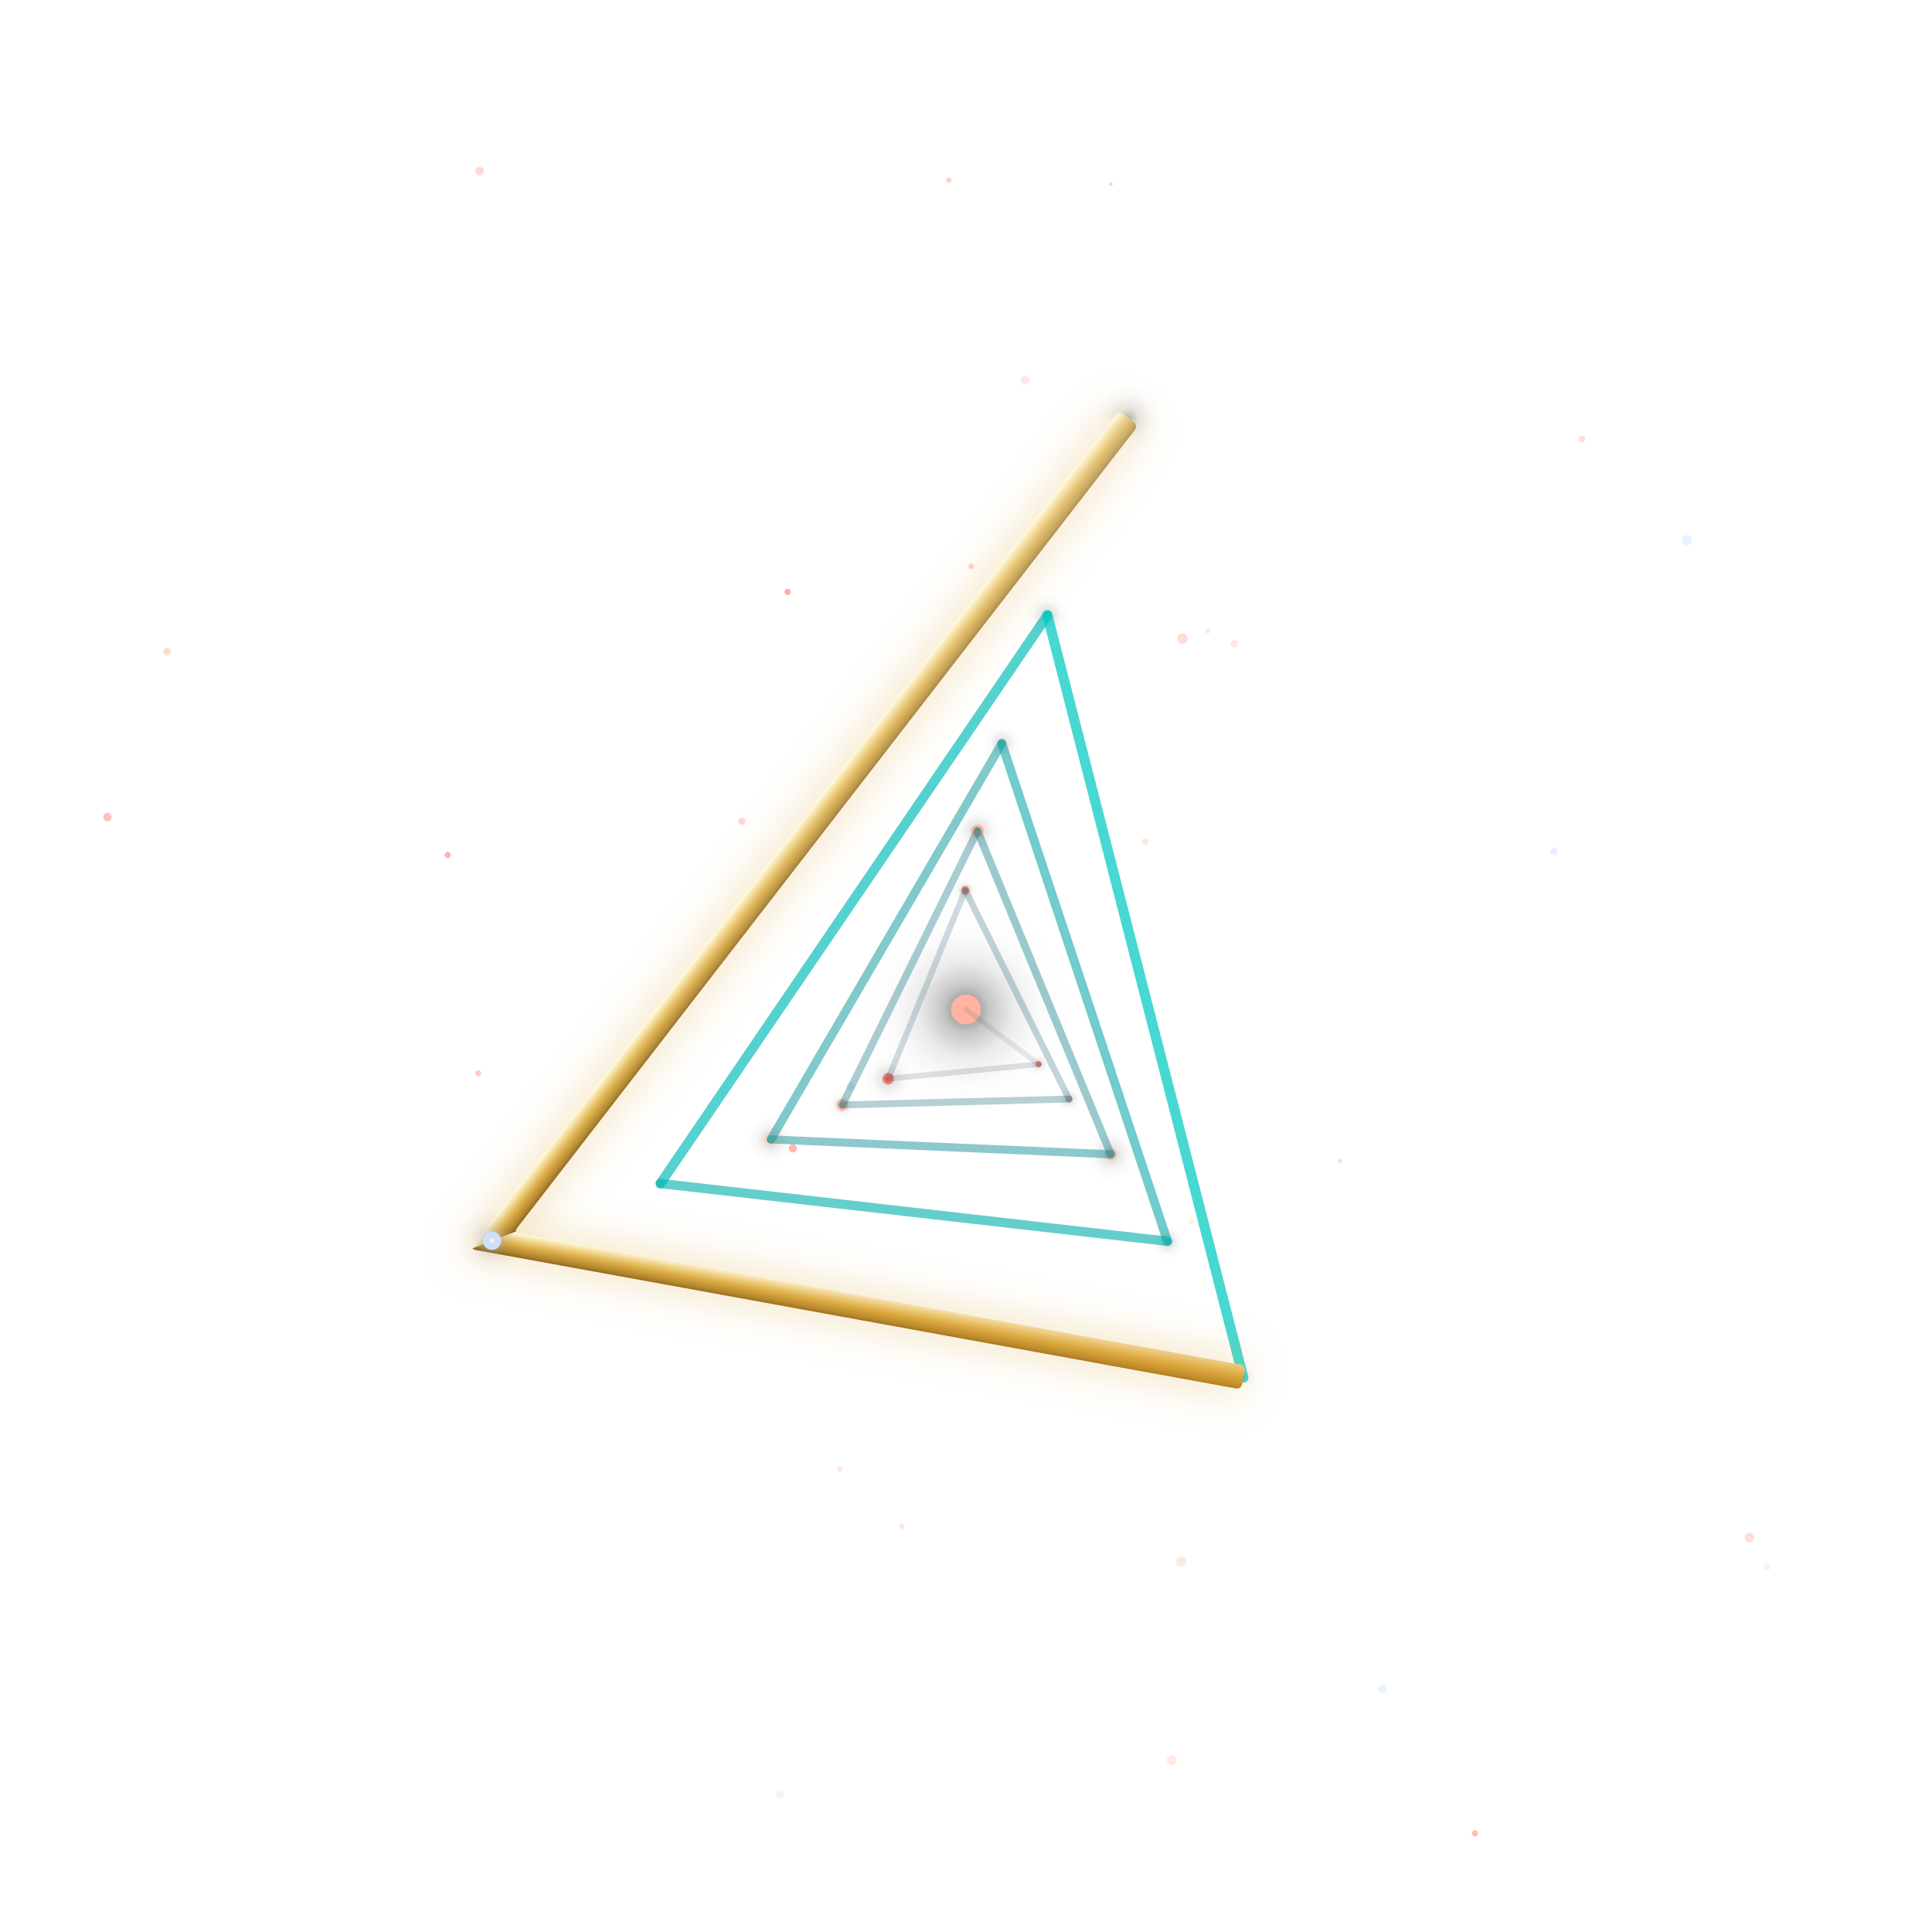
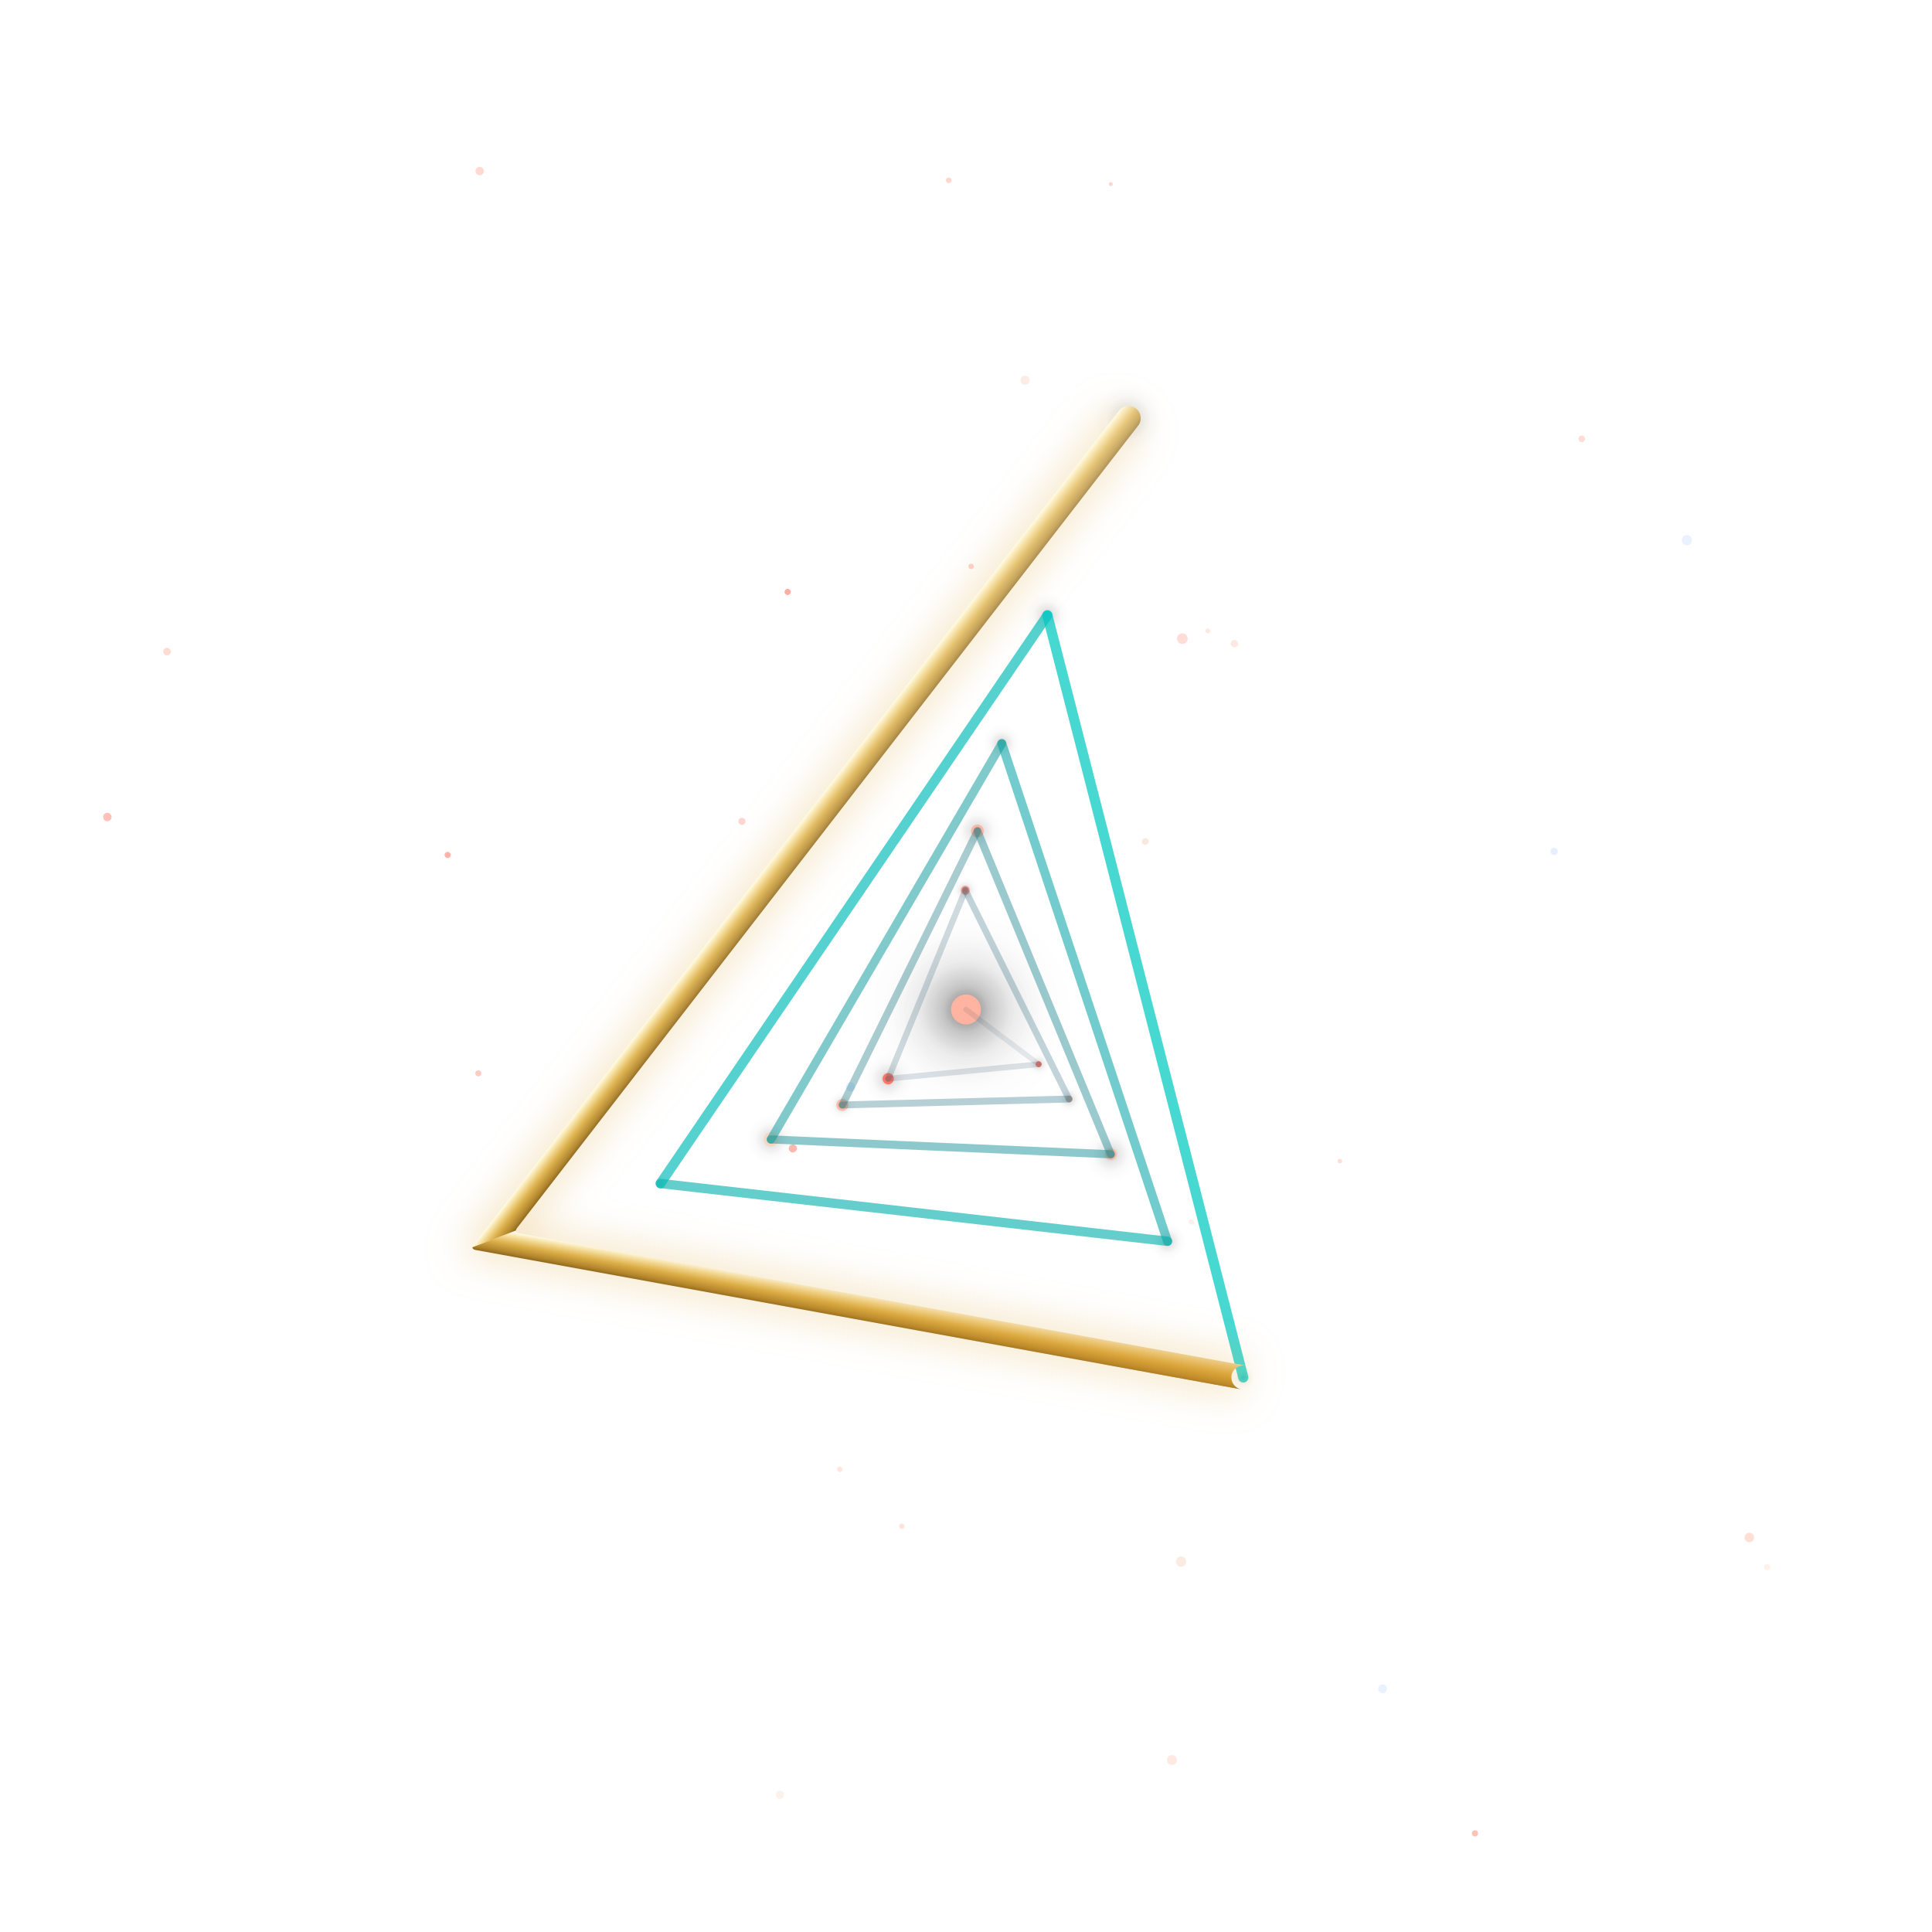
<svg xmlns="http://www.w3.org/2000/svg" viewBox="0 0 800 800" width="800" height="800" role="img" aria-label="Logo: triángulo espiral de conocimiento con nodos en cada vértice y una C final de Christian">
  <defs>
    <radialGradient id="halo-star" cx="50%" cy="50%" r="50%">
      <stop offset="0%" stop-color="currentColor" stop-opacity="0.28" />
      <stop offset="30%" stop-color="currentColor" stop-opacity="0.09" />
      <stop offset="65%" stop-color="currentColor" stop-opacity="0.02" />
      <stop offset="100%" stop-color="currentColor" stop-opacity="0" />
    </radialGradient>
    <radialGradient id="halo-nova" cx="50%" cy="50%" r="50%">
      <stop offset="0%" stop-color="currentColor" stop-opacity="0.16" />
      <stop offset="40%" stop-color="currentColor" stop-opacity="0.05" />
      <stop offset="75%" stop-color="currentColor" stop-opacity="0.01" />
      <stop offset="100%" stop-color="currentColor" stop-opacity="0" />
    </radialGradient>
    <filter id="halo-blur" x="-80%" y="-80%" width="260%" height="260%">
      <feGaussianBlur stdDeviation="8" />
    </filter>
  </defs>
  <defs>
    <linearGradient id="c-perp-1" gradientUnits="userSpaceOnUse" x1="515.71" y1="565.45" x2="513.92" y2="575.29">
      <stop offset="0%" stop-color="#fffbe6" />
      <stop offset="16%" stop-color="#f8e4a8" />
      <stop offset="50%" stop-color="#ddb04a" />
      <stop offset="84%" stop-color="#b1852c" />
      <stop offset="100%" stop-color="#8f661c" />
    </linearGradient>
    <linearGradient id="c-perp-2" gradientUnits="userSpaceOnUse" x1="463.36" y1="170.09" x2="471.27" y2="176.21">
      <stop offset="0%" stop-color="#fffbe6" />
      <stop offset="16%" stop-color="#f8e4a8" />
      <stop offset="50%" stop-color="#ddb04a" />
      <stop offset="84%" stop-color="#b1852c" />
      <stop offset="100%" stop-color="#8f661c" />
    </linearGradient>
    <linearGradient id="c-tint-1" gradientUnits="userSpaceOnUse" x1="515.71" y1="565.45" x2="212.7" y2="510.29">
      <stop offset="0%" stop-color="#d99a2b" stop-opacity="0.5" />
      <stop offset="100%" stop-color="#d99a2b" stop-opacity="0" />
    </linearGradient>
    <linearGradient id="c-tint-2" gradientUnits="userSpaceOnUse" x1="212.7" y1="510.29" x2="471.27" y2="176.21">
      <stop offset="0%" stop-color="#fffbe6" stop-opacity="0" />
      <stop offset="100%" stop-color="#fffbe6" stop-opacity="0.32" />
    </linearGradient>
    <clipPath id="c-clip-1">
-       <path d="M -916.795 943.241 L 1324.211 84.235 L 1753.714 1204.738 L -487.292 2063.744 Z" />
+       <path d="M -916.938 942.868 L 1324.068 83.862 L 1753.571 1204.365 L -487.436 2063.371 Z" />
    </clipPath>
    <clipPath id="c-clip-2">
-       <path d="M -916.795 943.241 L 1324.211 84.235 L 894.708 -1036.268 L -1346.298 -177.262 Z" />
+       <path d="M -916.938 942.868 L 1324.068 83.862 L 894.565 -1036.641 L -1346.441 -177.636 Z" />
    </clipPath>
-     <filter id="c-node-glow" x="-200%" y="-200%" width="500%" height="500%">
-       <feGaussianBlur stdDeviation="1.6" />
-     </filter>
  </defs>
  <g id="logo-background" data-name="Background">
    <circle cx="326.15" cy="245.1" r="1.275" fill="#ff6f5e" opacity="0.575" />
    <circle cx="373.44" cy="631.99" r="1.135" fill="#ffb49e" opacity="0.356" />
    <circle cx="69.18" cy="269.81" r="1.583" fill="#ffb49e" opacity="0.466" />
    <circle cx="485.27" cy="728.79" r="2.067" fill="#ffb49e" opacity="0.289" />
    <circle cx="724.37" cy="636.65" r="1.982" fill="#ffb49e" opacity="0.425" />
    <circle cx="424.45" cy="157.44" r="1.892" fill="#f6d7c4" opacity="0.445" />
    <circle cx="328.3" cy="475.53" r="1.684" fill="#ff6f5e" opacity="0.494" />
    <circle cx="198.06" cy="444.43" r="1.256" fill="#ff8a70" opacity="0.435" />
    <circle cx="554.79" cy="480.78" r="0.95" fill="#ffb49e" opacity="0.439" />
    <circle cx="322.96" cy="743.2" r="1.716" fill="#f6d7c4" opacity="0.315" />
    <circle cx="459.98" cy="76.22" r="0.821" fill="#ff6f5e" opacity="0.291" />
    <circle cx="610.76" cy="759.16" r="1.285" fill="#ff8a70" opacity="0.528" />
    <circle cx="307.23" cy="340.09" r="1.463" fill="#ff6f5e" opacity="0.291" />
    <circle cx="392.85" cy="74.66" r="1.162" fill="#ff8a70" opacity="0.35" />
    <circle cx="352.18" cy="450.09" r="1.896" fill="#cfe0ff" opacity="0.536" />
    <circle cx="185.37" cy="354.01" r="1.275" fill="#ff6f5e" opacity="0.533" />
    <circle cx="347.74" cy="608.4" r="1.139" fill="#ffb49e" opacity="0.318" />
    <circle cx="474.25" cy="348.48" r="1.418" fill="#f6d7c4" opacity="0.546" />
    <circle cx="489.08" cy="646.62" r="2.143" fill="#f6d7c4" opacity="0.472" />
    <circle cx="500.15" cy="261.26" r="0.983" fill="#ffb49e" opacity="0.325" />
    <circle cx="198.64" cy="70.82" r="1.73" fill="#ff8a70" opacity="0.317" />
    <circle cx="643.53" cy="352.54" r="1.507" fill="#cfe0ff" opacity="0.509" />
    <circle cx="511.12" cy="266.51" r="1.531" fill="#ffb49e" opacity="0.302" />
    <circle cx="489.59" cy="264.44" r="2.199" fill="#ff8a70" opacity="0.29" />
    <circle cx="698.49" cy="223.67" r="2.122" fill="#cfe0ff" opacity="0.446" />
    <circle cx="493.32" cy="506.02" r="1.087" fill="#f6d7c4" opacity="0.355" />
    <circle cx="654.99" cy="181.72" r="1.364" fill="#ff8a70" opacity="0.288" />
    <circle cx="44.45" cy="338.31" r="1.748" fill="#ff6f5e" opacity="0.427" />
    <circle cx="402.12" cy="234.54" r="1.137" fill="#ff6f5e" opacity="0.324" />
    <circle cx="572.49" cy="699.29" r="1.85" fill="#cfe0ff" opacity="0.413" />
    <circle cx="313.64" cy="375.46" r="1.481" fill="#ff6f5e" opacity="0.456" />
    <circle cx="731.72" cy="648.9" r="1.289" fill="#f6d7c4" opacity="0.344" />
  </g>
  <g id="logo-star-0" data-name="star 0">
    <circle cx="400" cy="418" r="44.8" fill="url(#halo-nova)" color="#ffb3a0" />
    <circle cx="400" cy="418" r="26.6" fill="url(#halo-nova)" color="#ffb3a0" />
    <circle cx="400" cy="418" r="31" fill="url(#halo-star)" color="#ffb3a0" />
    <circle cx="400" cy="418" r="6.2" fill="#ffb3a0" opacity="1" />
  </g>
  <g id="logo-star-1" data-name="star 1">
    <circle cx="430.1" cy="440.68" r="4.55" fill="url(#halo-star)" color="#ff6f5e" />
    <circle cx="430.1" cy="440.68" r="1.27" fill="#ff6f5e" opacity="0.79" />
  </g>
  <g id="logo-star-2" data-name="star 2">
    <circle cx="367.77" cy="446.68" r="10.42" fill="url(#halo-star)" color="#ff6f5e" />
    <circle cx="367.77" cy="446.68" r="2.32" fill="#ff6f5e" opacity="0.92" />
  </g>
  <g id="logo-star-3" data-name="star 3">
    <circle cx="399.71" cy="368.62" r="5.58" fill="url(#halo-star)" color="#ff6f5e" />
    <circle cx="399.71" cy="368.62" r="1.86" fill="#ff6f5e" opacity="0.64" />
  </g>
  <g id="logo-star-4" data-name="star 4">
    <circle cx="442.66" cy="455.09" r="5.51" fill="url(#halo-star)" color="#ffb49e" />
    <circle cx="442.66" cy="455.09" r="1.41" fill="#ffb49e" opacity="0.76" />
  </g>
  <g id="logo-star-5" data-name="star 5">
    <circle cx="348.78" cy="457.54" r="5.95" fill="url(#halo-star)" color="#ffb49e" />
    <circle cx="348.78" cy="457.54" r="2.46" fill="#ffb49e" opacity="0.89" />
  </g>
  <g id="logo-star-6" data-name="star 6">
    <circle cx="404.74" cy="344.08" r="10.23" fill="url(#halo-star)" color="#ffb49e" />
    <circle cx="404.74" cy="344.08" r="2.61" fill="#ffb49e" opacity="1" />
  </g>
  <g id="logo-star-7" data-name="star 7">
    <circle cx="459.96" cy="477.96" r="11.07" fill="url(#halo-star)" color="#ffb49e" />
    <circle cx="459.96" cy="477.96" r="2.32" fill="#ffb49e" opacity="1" />
  </g>
  <g id="logo-star-8" data-name="star 8">
    <circle cx="319.22" cy="471.81" r="10.07" fill="url(#halo-star)" color="#f6d7c4" />
    <circle cx="319.22" cy="471.81" r="2.97" fill="#f6d7c4" opacity="1" />
  </g>
  <g id="logo-star-9" data-name="star 9">
    <circle cx="414.82" cy="307.88" r="7.81" fill="url(#halo-star)" color="#f6d7c4" />
    <circle cx="414.82" cy="307.88" r="2.14" fill="#f6d7c4" opacity="0.58" />
  </g>
  <g id="logo-star-10" data-name="star 10">
    <circle cx="483.44" cy="513.99" r="7.66" fill="url(#halo-star)" color="#f6d7c4" />
    <circle cx="483.44" cy="513.99" r="1.68" fill="#f6d7c4" opacity="0.7" />
  </g>
  <g id="logo-star-11" data-name="star 11">
    <circle cx="273.49" cy="490.06" r="3.78" fill="url(#halo-star)" color="#f6d7c4" />
    <circle cx="273.49" cy="490.06" r="1.23" fill="#f6d7c4" opacity="0.82" />
  </g>
  <g id="logo-star-12" data-name="star 12">
    <circle cx="433.7" cy="254.78" r="9.03" fill="url(#halo-star)" color="#cfe0ff" />
    <circle cx="433.7" cy="254.78" r="2.27" fill="#cfe0ff" opacity="0.95" />
  </g>
  <g id="logo-star-13" data-name="star 13">
    <circle cx="514.82" cy="570.37" r="4.53" fill="url(#halo-star)" color="#cfe0ff" />
  </g>
  <g id="logo-star-14" data-name="star 14">
    <circle cx="203.71" cy="513.74" r="4.62" fill="url(#halo-star)" color="#cfe0ff" />
  </g>
  <g id="logo-star-15" data-name="star 15">
    <circle cx="467.31" cy="173.15" r="14.23" fill="url(#halo-star)" color="#cfe0ff" />
  </g>
  <g id="logo-spiral" data-name="Spiral" stroke-linecap="round" fill="none">
    <line x1="400" y1="418" x2="430.1" y2="440.68" stroke="rgb(22,50,79)" stroke-width="2.2" opacity="0.1" />
    <line x1="430.1" y1="440.68" x2="367.77" y2="446.68" stroke="rgb(20,63,88)" stroke-width="2.367" opacity="0.152" />
    <line x1="367.77" y1="446.68" x2="399.71" y2="368.62" stroke="rgb(18,75,98)" stroke-width="2.533" opacity="0.203" />
    <line x1="399.71" y1="368.62" x2="442.66" y2="455.09" stroke="rgb(17,88,107)" stroke-width="2.7" opacity="0.255" />
    <line x1="442.66" y1="455.09" x2="348.78" y2="457.54" stroke="rgb(15,100,117)" stroke-width="2.867" opacity="0.307" />
    <line x1="348.78" y1="457.54" x2="404.74" y2="344.08" stroke="rgb(13,113,126)" stroke-width="3.033" opacity="0.358" />
    <line x1="404.74" y1="344.08" x2="459.96" y2="477.96" stroke="rgb(11,126,136)" stroke-width="3.2" opacity="0.41" />
    <line x1="459.96" y1="477.96" x2="319.22" y2="471.81" stroke="rgb(9,138,145)" stroke-width="3.367" opacity="0.462" />
    <line x1="319.22" y1="471.81" x2="414.82" y2="307.88" stroke="rgb(7,151,154)" stroke-width="3.533" opacity="0.513" />
    <line x1="414.82" y1="307.88" x2="483.44" y2="513.99" stroke="rgb(6,163,164)" stroke-width="3.7" opacity="0.565" />
    <line x1="483.44" y1="513.99" x2="273.49" y2="490.06" stroke="rgb(4,176,173)" stroke-width="3.867" opacity="0.617" />
    <line x1="273.49" y1="490.06" x2="433.7" y2="254.78" stroke="rgb(2,188,183)" stroke-width="4.033" opacity="0.668" />
    <line x1="433.7" y1="254.78" x2="514.82" y2="570.37" stroke="rgb(0,201,192)" stroke-width="4.2" opacity="0.72" />
  </g>
  <path d="M 514.818 570.368 L 203.708 513.738 L 467.315 173.146" stroke="#dfa637" stroke-width="16" opacity="0.28" fill="none" filter="url(#halo-blur)" />
  <g id="logo-c-triespiral" data-name="C TriSpiral">
    <g clip-path="url(#c-clip-1)">
-       <path d="M 513.352 565.019 L 215.059 510.722 Q 212.697 510.292 214.166 508.394 L 469.8 178.105 Q 471.269 176.207 469.371 174.738 L 465.259 171.555 Q 463.361 170.086 461.892 171.984 L 196.187 515.286 Q 194.718 517.184 197.079 517.614 L 511.561 574.858 Q 513.922 575.287 514.352 572.926 L 515.283 567.81 Q 515.713 565.449 513.352 565.019 Z" fill="url(#c-perp-1)" />
-       <path d="M 513.352 565.019 L 215.059 510.722 Q 212.697 510.292 214.166 508.394 L 469.8 178.105 Q 471.269 176.207 469.371 174.738 L 465.259 171.555 Q 463.361 170.086 461.892 171.984 L 196.187 515.286 Q 194.718 517.184 197.079 517.614 L 511.561 574.858 Q 513.922 575.287 514.352 572.926 L 515.283 567.81 Q 515.713 565.449 513.352 565.019 Z" fill="url(#c-tint-1)" />
+       <path d="M 515.713 565.449 L 215.059 510.722 Q 212.697 510.292 214.166 508.394 L 471.269 176.207 A 5 5 0 0 0 463.361 170.086 L 196.187 515.286 Q 194.718 517.184 197.079 517.614 L 513.922 575.287 A 5 5 0 0 1 515.713 565.449 Z" fill="url(#c-perp-1)" />
+       <path d="M 515.713 565.449 L 215.059 510.722 Q 212.697 510.292 214.166 508.394 L 471.269 176.207 A 5 5 0 0 0 463.361 170.086 L 196.187 515.286 Q 194.718 517.184 197.079 517.614 L 513.922 575.287 A 5 5 0 0 1 515.713 565.449 Z" fill="url(#c-tint-1)" />
    </g>
    <g clip-path="url(#c-clip-2)">
-       <path d="M 513.352 565.019 L 215.059 510.722 Q 212.697 510.292 214.166 508.394 L 469.8 178.105 Q 471.269 176.207 469.371 174.738 L 465.259 171.555 Q 463.361 170.086 461.892 171.984 L 196.187 515.286 Q 194.718 517.184 197.079 517.614 L 511.561 574.858 Q 513.922 575.287 514.352 572.926 L 515.283 567.81 Q 515.713 565.449 513.352 565.019 Z" fill="url(#c-perp-2)" />
-       <path d="M 513.352 565.019 L 215.059 510.722 Q 212.697 510.292 214.166 508.394 L 469.8 178.105 Q 471.269 176.207 469.371 174.738 L 465.259 171.555 Q 463.361 170.086 461.892 171.984 L 196.187 515.286 Q 194.718 517.184 197.079 517.614 L 511.561 574.858 Q 513.922 575.287 514.352 572.926 L 515.283 567.81 Q 515.713 565.449 513.352 565.019 Z" fill="url(#c-tint-2)" />
-     </g>
-     <g id="logo-c-node" data-name="C node">
-       <circle cx="203.71" cy="513.74" r="14" fill="url(#halo-star)" color="#cfe0ff" />
-       <circle cx="203.71" cy="513.74" r="5" fill="#cfe0ff" opacity="0.28" filter="url(#c-node-glow)" />
-       <circle cx="203.71" cy="513.74" r="3.8" fill="#cfe0ff" />
-       <circle cx="203.71" cy="513.74" r="0.95" fill="#fff6dc" opacity="0.85" />
+       <path d="M 515.713 565.449 L 215.059 510.722 Q 212.697 510.292 214.166 508.394 L 471.269 176.207 A 5 5 0 0 0 463.361 170.086 L 196.187 515.286 Q 194.718 517.184 197.079 517.614 L 513.922 575.287 A 5 5 0 0 1 515.713 565.449 Z" fill="url(#c-perp-2)" />
+       <path d="M 515.713 565.449 L 215.059 510.722 Q 212.697 510.292 214.166 508.394 L 471.269 176.207 A 5 5 0 0 0 463.361 170.086 L 196.187 515.286 Q 194.718 517.184 197.079 517.614 L 513.922 575.287 A 5 5 0 0 1 515.713 565.449 Z" fill="url(#c-tint-2)" />
    </g>
  </g>
</svg>
